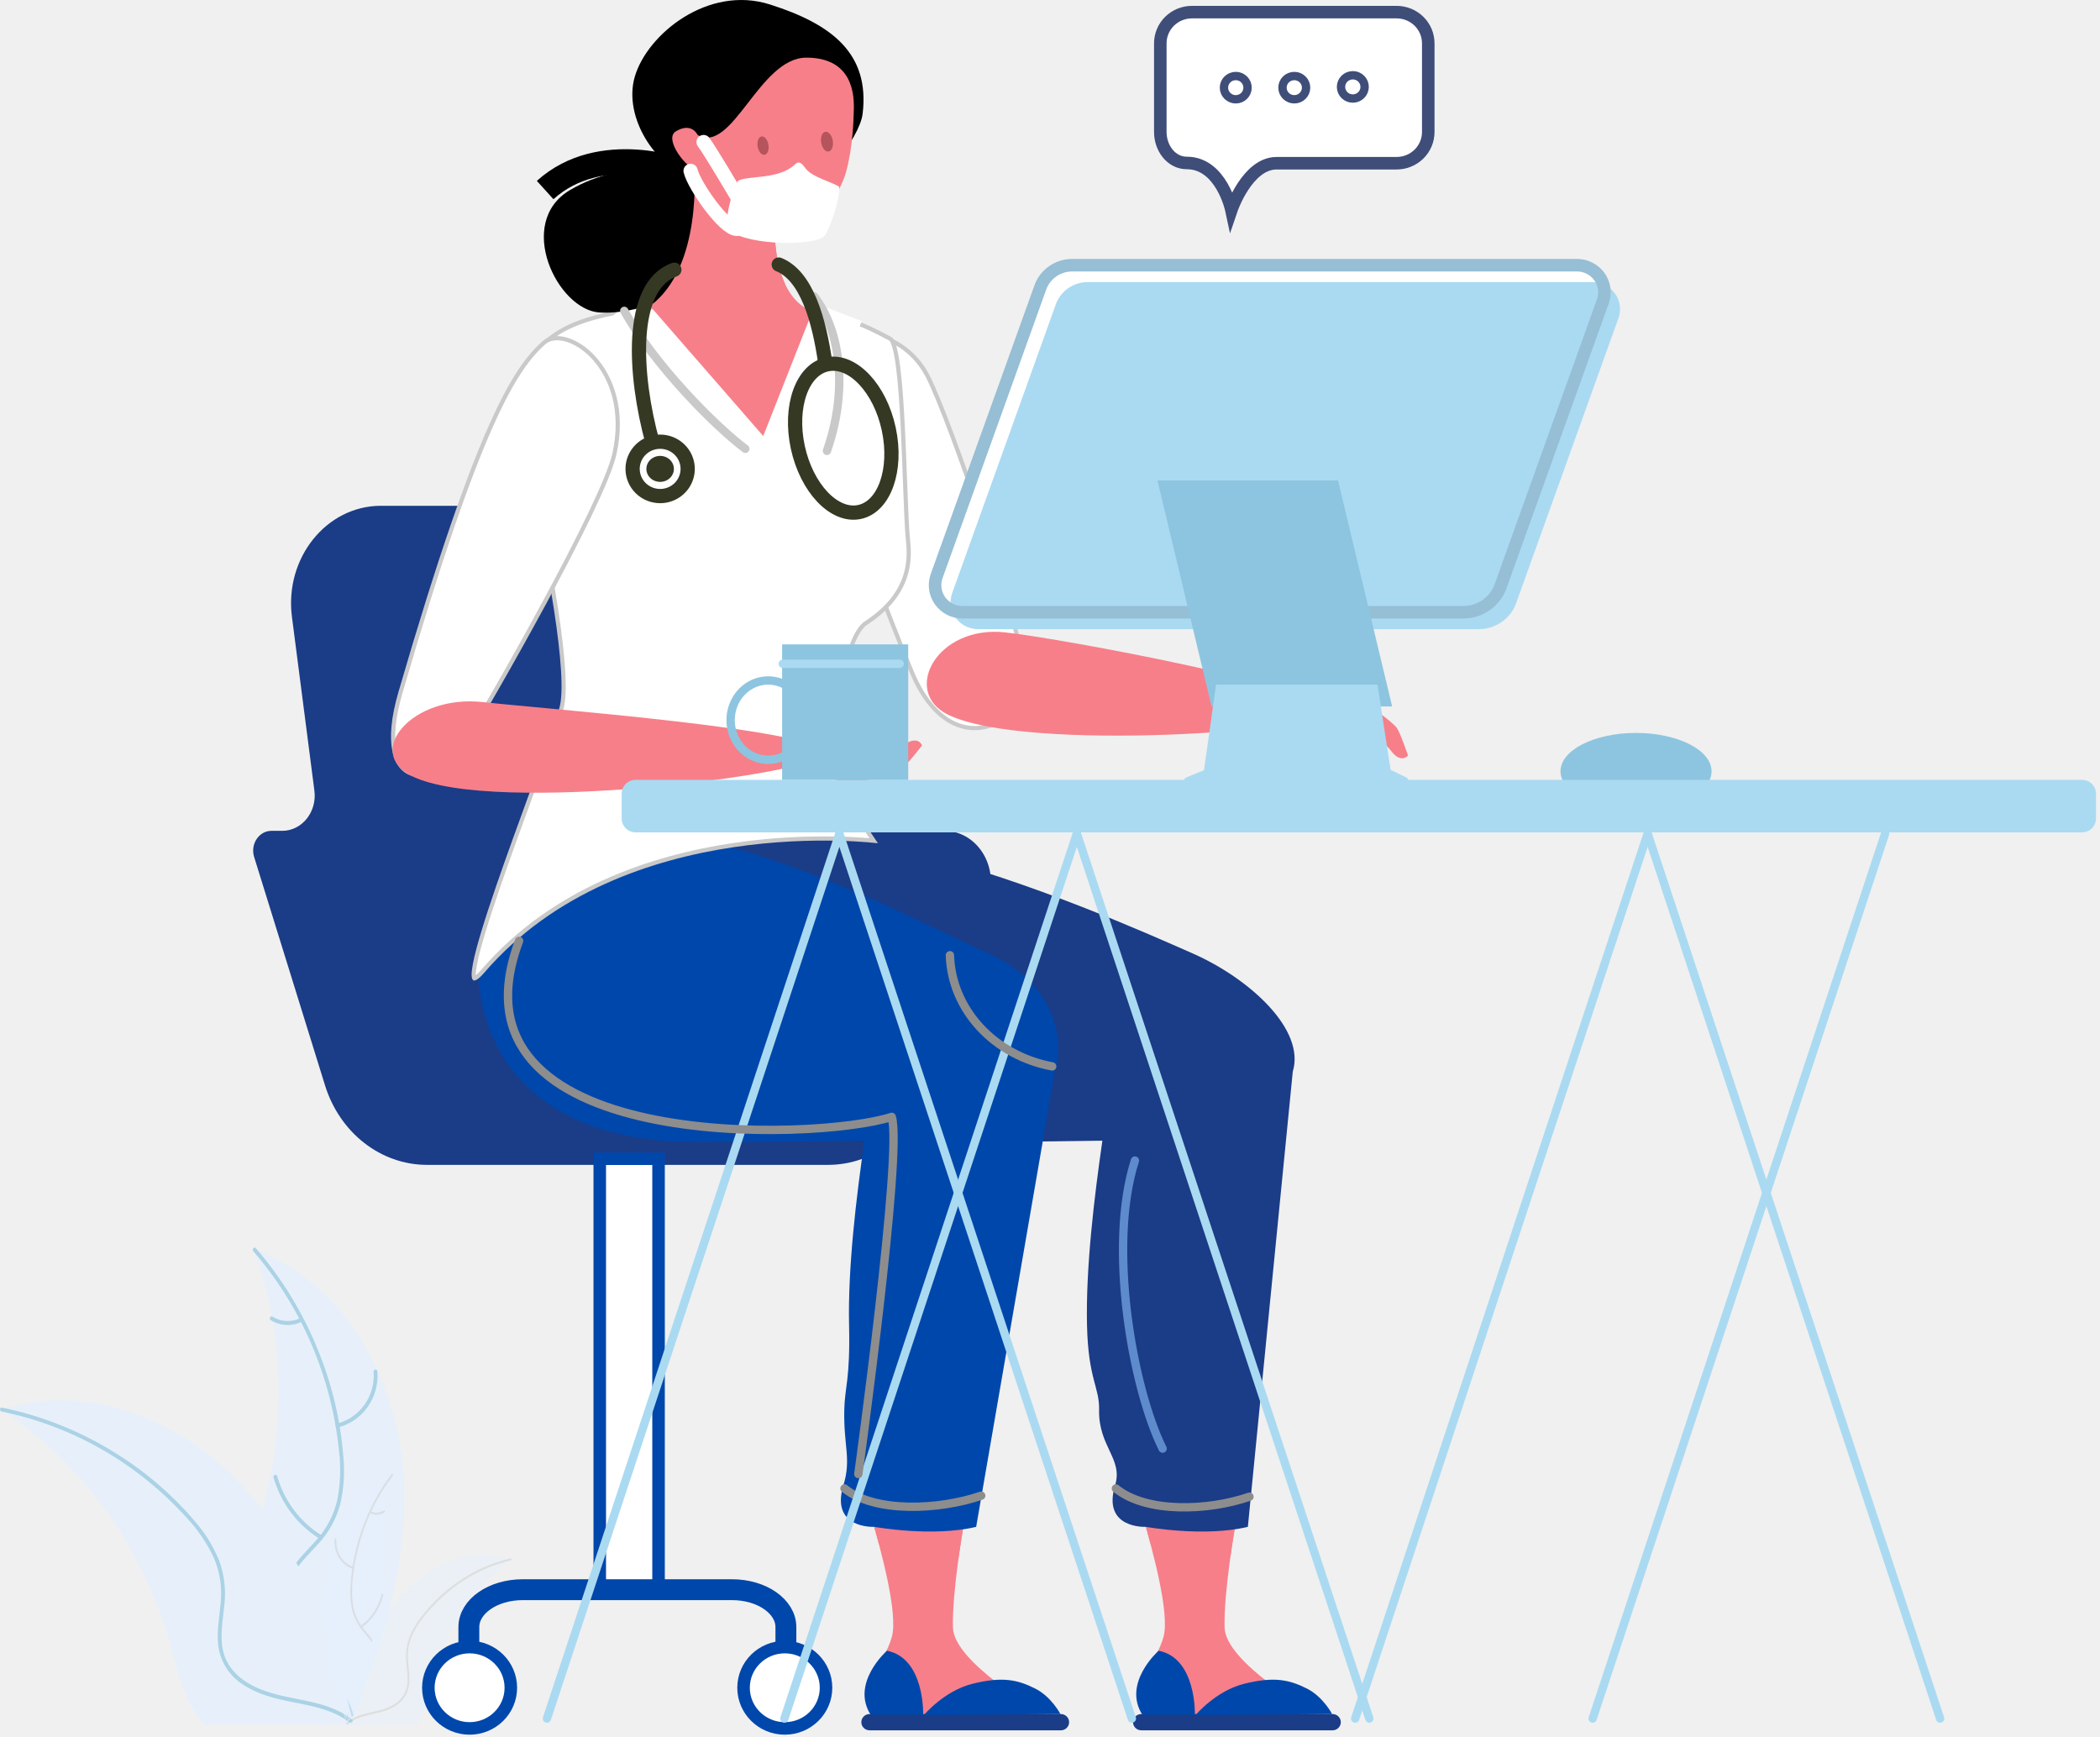
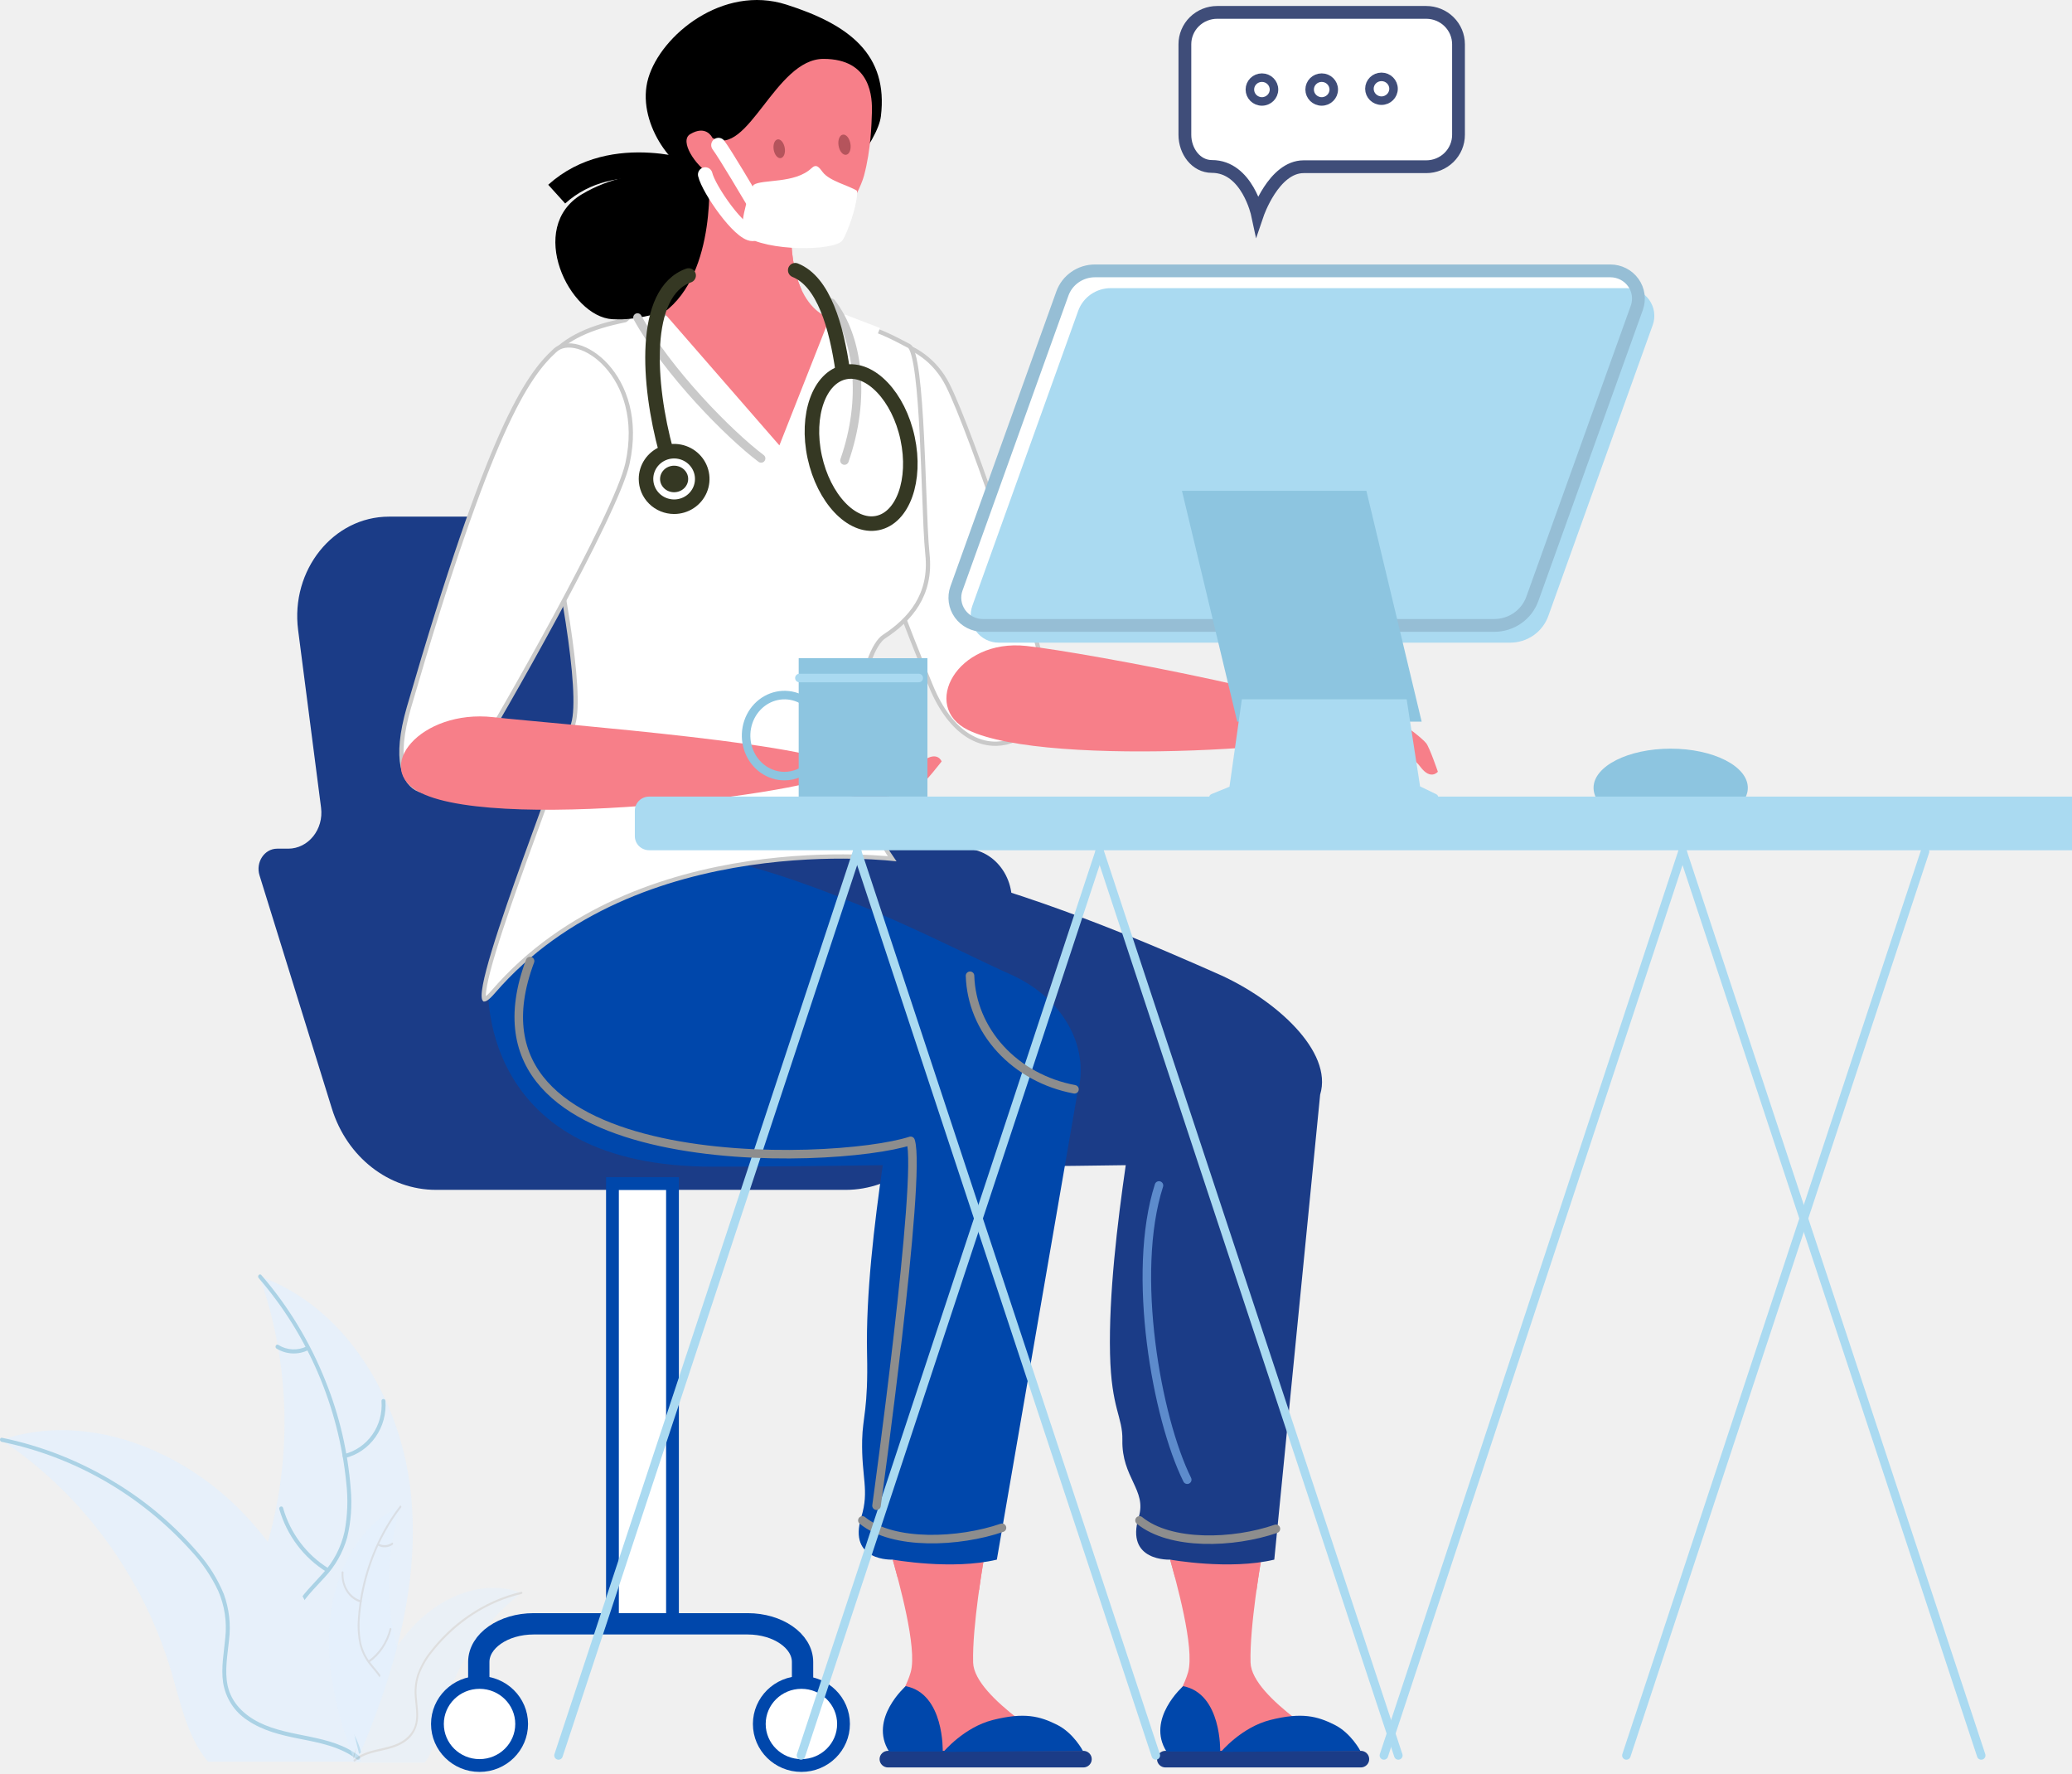
- <svg xmlns="http://www.w3.org/2000/svg" width="503" height="416" viewBox="0 0 503 416" fill="none">
+ <svg xmlns="http://www.w3.org/2000/svg" width="486" height="416" viewBox="0 0 486 416" fill="none">
  <g opacity="0.7">
    <path d="M96.227 348.947C93.637 327.463 80.729 306.295 60.867 299.304C68.7 321.417 68.699 345.675 60.862 367.787C57.81 376.304 53.556 385.448 56.427 394.031C58.213 399.372 62.583 403.458 67.467 406.013C72.352 408.568 77.773 409.786 83.127 410.979L84.18 411.878C92.678 392.083 98.817 370.432 96.227 348.947Z" fill="#E2F0FE" />
    <path d="M60.67 299.71C72.237 313.079 79.426 329.868 81.216 347.693C81.668 351.523 81.531 355.402 80.811 359.188C79.995 362.853 78.242 366.226 75.734 368.955C73.446 371.549 70.814 373.928 69.177 377.051C68.362 378.662 67.886 380.432 67.781 382.246C67.675 384.06 67.943 385.877 68.566 387.577C70.012 391.854 72.861 395.34 75.762 398.649C78.983 402.323 82.385 406.087 83.754 410.959C83.92 411.549 84.798 411.249 84.633 410.659C82.25 402.184 74.275 397.37 70.472 389.737C68.697 386.175 67.952 382.04 69.616 378.28C71.071 374.992 73.783 372.536 76.122 369.93C78.606 367.305 80.428 364.091 81.431 360.571C82.335 356.835 82.616 352.967 82.263 349.134C81.6 340.49 79.624 332.008 76.407 323.997C72.784 314.834 67.669 306.378 61.282 298.994C60.886 298.537 60.277 299.256 60.67 299.71Z" fill="#8DC5E0" />
    <path d="M80.967 341.918C83.825 341.202 86.344 339.461 88.073 337.007C89.802 334.552 90.629 331.544 90.406 328.518C90.359 327.906 89.434 327.953 89.482 328.566C89.694 331.383 88.924 334.185 87.309 336.467C85.695 338.75 83.342 340.361 80.677 341.012C80.098 341.154 80.391 342.059 80.967 341.918Z" fill="#8DC5E0" />
    <path d="M77.062 367.798C71.9 364.618 68.089 359.548 66.389 353.599C66.221 353.009 65.343 353.309 65.511 353.898C67.291 360.086 71.267 365.354 76.646 368.65C77.159 368.964 77.572 368.11 77.062 367.798Z" fill="#8DC5E0" />
    <path d="M71.926 315.739C70.876 316.254 69.719 316.492 68.558 316.431C67.397 316.37 66.269 316.013 65.275 315.391C64.766 315.071 64.353 315.925 64.859 316.243C65.96 316.925 67.206 317.318 68.489 317.388C69.771 317.458 71.051 317.203 72.216 316.645C72.33 316.602 72.424 316.516 72.479 316.404C72.533 316.292 72.545 316.163 72.51 316.043C72.471 315.923 72.388 315.824 72.279 315.767C72.169 315.71 72.043 315.7 71.926 315.739Z" fill="#8DC5E0" />
    <path d="M0.324 337.677C0.637 337.886 0.949 338.096 1.261 338.313C5.444 341.151 9.397 344.334 13.08 347.832C13.369 348.098 13.658 348.371 13.939 348.645C22.726 357.17 29.902 367.303 35.103 378.53C37.168 383 38.901 387.625 40.286 392.365C42.199 398.912 43.768 406.168 47.554 411.524C47.943 412.087 48.366 412.625 48.819 413.134H83.036C83.113 413.094 83.191 413.062 83.27 413.021L84.636 413.086C84.581 412.836 84.519 412.579 84.464 412.329C84.433 412.184 84.394 412.039 84.362 411.894C84.339 411.797 84.316 411.701 84.3 411.612C84.292 411.58 84.284 411.548 84.277 411.524C84.261 411.435 84.237 411.354 84.222 411.274C83.878 409.832 83.525 408.391 83.16 406.949C83.16 406.941 83.16 406.941 83.153 406.933C80.35 395.957 76.634 385.126 71.443 375.22C71.286 374.922 71.13 374.616 70.959 374.318C68.594 369.867 65.882 365.622 62.847 361.627C61.179 359.444 59.405 357.351 57.531 355.353C52.68 350.202 47.074 345.871 40.919 342.517C28.647 335.833 14.439 333.272 1.324 337.355C0.988 337.46 0.66 337.564 0.324 337.677Z" fill="#E2F0FE" />
    <path d="M0.401 338.125C17.44 341.616 32.979 350.556 44.811 363.676C47.407 366.453 49.562 369.636 51.197 373.106C52.684 376.539 53.253 380.321 52.844 384.058C52.531 387.55 51.818 391.084 52.333 394.594C52.623 396.387 53.276 398.096 54.251 399.609C55.225 401.123 56.499 402.407 57.989 403.378C61.639 405.895 65.949 406.909 70.197 407.749C74.913 408.682 79.826 409.575 83.763 412.614C84.239 412.982 84.765 412.197 84.289 411.829C77.441 406.542 68.263 407.651 60.771 403.919C57.275 402.177 54.267 399.338 53.401 395.303C52.644 391.774 53.376 388.128 53.723 384.595C54.173 380.956 53.753 377.258 52.499 373.825C51.041 370.28 49.008 367.018 46.488 364.176C40.914 357.687 34.386 352.141 27.142 347.744C18.901 342.677 9.881 339.102 0.472 337.173C-0.11 337.054 -0.177 338.007 0.401 338.125Z" fill="#8DC5E0" />
  </g>
  <g opacity="0.4">
    <path d="M77.406 379.495C78.62 368.164 84.672 356.998 93.985 353.311C90.312 364.974 90.313 377.77 93.987 389.433C95.418 393.925 97.412 398.748 96.066 403.275C95.229 406.092 93.18 408.248 90.89 409.595C88.6 410.943 86.058 411.585 83.548 412.215L83.054 412.689C79.07 402.248 76.192 390.827 77.406 379.495Z" fill="#E2F0FE" />
    <path d="M94.076 353.524C88.653 360.576 85.283 369.431 84.443 378.833C84.231 380.853 84.296 382.899 84.633 384.896C85.016 386.83 85.838 388.608 87.013 390.048C88.086 391.416 89.32 392.671 90.088 394.318C90.47 395.168 90.693 396.102 90.743 397.059C90.792 398.015 90.666 398.973 90.374 399.87C89.697 402.126 88.361 403.965 87 405.71C85.49 407.648 83.895 409.634 83.253 412.203C83.175 412.514 82.764 412.356 82.841 412.045C83.958 407.575 87.697 405.036 89.481 401.009C90.313 399.131 90.662 396.95 89.882 394.966C89.2 393.232 87.928 391.937 86.832 390.562C85.667 389.177 84.812 387.483 84.342 385.626C83.918 383.655 83.787 381.615 83.952 379.593C84.263 375.034 85.19 370.56 86.698 366.335C88.397 361.502 90.795 357.041 93.79 353.146C93.975 352.906 94.261 353.285 94.076 353.524Z" fill="#C4C4C4" />
    <path d="M84.56 375.787C83.22 375.409 82.039 374.491 81.228 373.197C80.418 371.902 80.03 370.315 80.134 368.719C80.156 368.397 80.59 368.421 80.568 368.744C80.468 370.23 80.829 371.708 81.586 372.912C82.343 374.116 83.446 374.966 84.696 375.309C84.967 375.384 84.83 375.861 84.56 375.787Z" fill="#C4C4C4" />
    <path d="M86.39 389.437C88.81 387.76 90.597 385.086 91.394 381.948C91.473 381.637 91.885 381.795 91.806 382.106C90.971 385.369 89.107 388.148 86.585 389.887C86.345 390.052 86.151 389.602 86.39 389.437Z" fill="#C4C4C4" />
    <path d="M88.799 361.979C89.291 362.25 89.834 362.376 90.379 362.344C90.923 362.311 91.452 362.123 91.918 361.795C92.156 361.626 92.35 362.077 92.113 362.245C91.597 362.604 91.012 362.811 90.411 362.848C89.809 362.885 89.209 362.751 88.663 362.457C88.61 362.434 88.566 362.388 88.54 362.329C88.514 362.27 88.509 362.202 88.525 362.139C88.544 362.076 88.583 362.023 88.634 361.993C88.685 361.964 88.745 361.958 88.799 361.979Z" fill="#C4C4C4" />
    <path d="M122.371 373.55C122.224 373.66 122.078 373.771 121.931 373.885C119.97 375.382 118.117 377.061 116.39 378.906C116.254 379.046 116.119 379.191 115.987 379.335C111.868 383.831 108.503 389.176 106.064 395.098C105.096 397.455 104.284 399.895 103.634 402.395C102.737 405.849 102.002 409.676 100.226 412.501C100.044 412.798 99.846 413.081 99.633 413.35H83.591C83.554 413.329 83.517 413.312 83.481 413.291L82.84 413.325C82.866 413.193 82.895 413.057 82.921 412.925C82.936 412.849 82.954 412.772 82.969 412.696C82.979 412.645 82.99 412.594 82.998 412.547C83.001 412.53 83.005 412.513 83.009 412.501C83.016 412.454 83.027 412.411 83.034 412.369C83.195 411.609 83.361 410.848 83.532 410.088C83.532 410.084 83.532 410.084 83.536 410.079C84.85 404.29 86.592 398.577 89.026 393.352C89.099 393.195 89.172 393.034 89.253 392.876C90.361 390.528 91.633 388.29 93.056 386.182C93.838 385.031 94.67 383.927 95.549 382.873C97.823 380.156 100.451 377.871 103.338 376.102C109.091 372.577 115.753 371.226 121.902 373.38C122.059 373.435 122.213 373.49 122.371 373.55Z" fill="#E2F0FE" />
    <path d="M122.334 373.787C114.346 375.628 107.06 380.343 101.512 387.264C100.295 388.729 99.285 390.407 98.518 392.238C97.821 394.049 97.554 396.043 97.746 398.014C97.893 399.856 98.227 401.72 97.985 403.572C97.85 404.517 97.543 405.419 97.086 406.217C96.629 407.015 96.032 407.693 95.334 408.205C93.622 409.532 91.602 410.067 89.61 410.51C87.398 411.003 85.095 411.473 83.249 413.076C83.026 413.27 82.779 412.856 83.002 412.662C86.213 409.874 90.516 410.459 94.029 408.49C95.668 407.571 97.079 406.074 97.485 403.945C97.84 402.084 97.497 400.161 97.334 398.298C97.123 396.378 97.32 394.428 97.907 392.617C98.591 390.747 99.544 389.026 100.726 387.528C103.339 384.105 106.4 381.18 109.797 378.86C113.66 376.188 117.889 374.302 122.301 373.285C122.574 373.222 122.606 373.724 122.334 373.787Z" fill="#C4C4C4" />
  </g>
  <path d="M60.871 205.274L77.852 259.991C81.382 271.369 91.212 279.032 102.277 279.032H198.349C209.414 279.032 219.245 271.369 222.777 259.991L236.741 214.986C239.176 207.143 233.798 199.02 226.171 199.02H215.414C210.347 199.02 206.053 194.981 205.346 189.526L199.067 141.253C197.571 129.726 188.48 121.156 177.754 121.156H91.242C78.168 121.156 68.111 133.7 69.926 147.752L75.307 189.4C75.962 194.483 72.326 199.02 67.595 199.02H64.999C62.026 199.02 59.918 202.202 60.871 205.274Z" fill="#1B3C87" />
  <path d="M143.655 277.562H157.737V380.799H143.655V277.562Z" fill="white" stroke="#0047AB" stroke-width="3" stroke-miterlimit="10" />
  <path d="M112.301 394.542V389.755C112.301 384.809 118.067 380.797 125.179 380.797H175.365C182.463 380.797 188.242 384.809 188.242 389.755V394.542" stroke="#0047AB" stroke-width="5" stroke-miterlimit="10" />
  <path d="M187.975 414.026C182.52 414.026 178.098 409.664 178.098 404.284C178.098 398.904 182.52 394.543 187.975 394.543C193.43 394.543 197.853 398.904 197.853 404.284C197.853 409.664 193.43 414.026 187.975 414.026Z" fill="white" stroke="#0047AB" stroke-width="3" stroke-miterlimit="10" />
  <path d="M112.479 414.026C107.024 414.026 102.602 409.664 102.602 404.284C102.602 398.904 107.024 394.543 112.479 394.543C117.934 394.543 122.356 398.904 122.356 404.284C122.356 409.664 117.934 414.026 112.479 414.026Z" fill="white" stroke="#0047AB" stroke-width="3" stroke-miterlimit="10" />
  <path d="M274.463 365.735C275.727 370.415 280.316 386.416 278.67 392.157C277.024 397.897 272.41 402.119 273.682 407.972C275.047 414.205 312.112 410.263 313.251 410.013C314.389 409.763 293.565 398.36 293.322 389.876C293.079 381.392 295.822 365.735 295.822 365.735H274.463Z" fill="#F77F89" />
  <path d="M319.181 414.479H273.36C272.27 414.479 271.386 413.608 271.386 412.533V412.53C271.386 411.455 272.27 410.583 273.36 410.583H319.181C320.271 410.583 321.154 411.455 321.154 412.53V412.533C321.154 413.608 320.271 414.479 319.181 414.479Z" fill="#1B3C87" />
  <path d="M286.366 410.835C286.366 410.835 291.181 405.046 297.965 403.344C305.402 401.478 309.008 402.472 313.019 404.472C316.904 406.408 319.077 410.587 319.077 410.587L286.366 410.835Z" fill="#0047AB" />
  <path d="M286.202 410.746C286.202 410.746 286.612 397.179 277.515 395.415C277.515 395.415 268.779 403.105 273.611 410.746H286.202Z" fill="#0047AB" />
  <path d="M274.463 365.735H295.82C295.82 365.735 295.293 368.746 294.728 372.838C286.958 373.56 278.973 371.018 275.569 369.747C275.118 368.072 274.736 366.675 274.463 365.735Z" fill="#F77F89" />
  <path d="M224.19 273.594C235.989 273.575 248.086 273.478 264.048 273.241C262.091 286.795 260.054 303.636 260.365 317.449C260.66 330.464 263.368 332.22 263.259 337.702C263.074 346.514 269.028 349.435 267.103 355.741C263.865 366.296 274.474 365.744 274.474 365.744C274.474 365.744 288.362 368.267 298.891 365.744L309.648 256.698C312.741 246.564 299.17 234.351 285.768 228.428C262.697 218.237 175.156 179.274 163.687 214.89C160.646 224.365 170.436 273.685 224.19 273.594Z" fill="#1B3C87" />
  <path d="M209.398 365.735C210.662 370.415 215.249 386.416 213.605 392.157C211.962 397.897 207.345 402.119 208.615 407.972C209.98 414.205 247.045 410.263 248.183 410.013C249.322 409.763 228.5 398.36 228.254 389.876C228.009 381.392 230.752 365.735 230.752 365.735H209.398Z" fill="#F77F89" />
  <path d="M254.103 414.48H208.282C207.192 414.48 206.309 413.609 206.309 412.534V412.531C206.309 411.456 207.192 410.584 208.282 410.584H254.103C255.193 410.584 256.077 411.456 256.077 412.531V412.534C256.077 413.609 255.193 414.48 254.103 414.48Z" fill="#1B3C87" />
  <path d="M221.288 410.836C221.288 410.836 226.106 405.047 232.89 403.345C240.324 401.479 243.933 402.473 247.944 404.473C251.828 406.409 254.001 410.588 254.001 410.588L221.288 410.836Z" fill="#0047AB" />
  <path d="M221.124 410.747C221.124 410.747 221.536 397.18 212.44 395.416C212.44 395.416 203.704 403.106 208.536 410.747H221.124Z" fill="#0047AB" />
  <path d="M209.398 365.735H230.744C230.744 365.735 230.215 368.746 229.652 372.838C221.88 373.56 213.894 371.018 210.49 369.747C210.034 368.072 209.652 366.675 209.398 365.735Z" fill="#F77F89" />
  <path d="M167.198 273.593C178.997 273.575 191.093 273.478 207.056 273.241C205.098 286.795 203.062 303.636 203.373 317.448C203.668 330.464 202.341 332.219 202.224 337.701C202.038 346.514 203.952 349.435 202.027 355.741C198.789 366.295 209.398 365.743 209.398 365.743C209.398 365.743 223.286 368.266 233.815 365.743L252.652 256.698C255.743 246.564 250.258 234.351 236.857 228.427C213.783 218.236 129.125 170.49 115.18 224.057C112.687 233.675 113.441 273.685 167.198 273.593Z" fill="#0047AB" />
  <path d="M235.026 358.273C225.025 361.725 209.525 362.465 202.274 356.547" stroke="#8D8D8D" stroke-width="2" stroke-linecap="round" />
  <path d="M299.279 358.519C289.278 361.972 274.528 362.465 267.277 356.547" stroke="#8D8D8D" stroke-width="2" stroke-linecap="round" />
  <path d="M201.042 84.436L201.042 84.436C200.856 85.585 200.587 86.653 200.308 87.764C199.46 91.134 198.513 94.898 199.47 102.489C200.746 112.608 205.417 129.453 218.319 160.799L217.857 160.99L218.319 160.799C220.74 166.682 223.76 170.34 226.866 172.36C229.965 174.376 233.179 174.782 236.048 174.117C241.829 172.778 246.228 167.102 245.531 161.278C245.171 158.27 243.894 153.03 242.079 146.658C240.267 140.298 237.929 132.842 235.462 125.416C230.523 110.552 225.081 95.862 222.313 90.337L222.313 90.337C219.362 84.446 214.248 81.219 209.753 80.374C207.502 79.951 205.44 80.13 203.89 80.834C202.356 81.53 201.317 82.737 201.042 84.436Z" fill="white" stroke="#C9C9C9" />
  <path d="M227.049 171.178C245.733 180.367 318.543 175.047 318.753 170.432C318.996 165.047 254.472 152.958 240.734 151.477C224.346 149.711 215.91 165.702 227.049 171.178Z" fill="#F77F89" />
  <path d="M305.894 167.454C306.361 165.801 319.348 166.025 323.609 167.185C327.871 168.346 333.71 173.222 334.529 174.296C335.348 175.37 337.259 180.976 337.259 180.976C337.259 180.976 335.588 183.06 333.189 179.859C330.789 176.657 324.685 173.267 323.213 174.239C319.907 176.423 327.521 178.055 328.441 179.355C329.361 180.656 328.963 181.509 328.963 181.509C328.963 181.509 321.068 179.956 319.842 179.872C318.616 179.789 314.466 178.106 312.034 176.165C309.601 174.223 305.206 169.891 305.894 167.454Z" fill="#F77F89" />
  <path d="M115.693 232.583L115.693 232.583C132.518 213.091 156.214 205.332 175.653 202.437C185.377 200.989 194.052 200.755 200.296 200.884C203.418 200.948 205.934 201.103 207.671 201.241C208.308 201.292 208.84 201.341 209.259 201.383C203.76 193.432 201.764 185.578 201.679 171.546C201.635 164.252 202.55 159.035 203.714 155.479C204.296 153.701 204.942 152.334 205.564 151.328C206.181 150.332 206.794 149.662 207.325 149.315L207.325 149.315C210.4 147.31 213.208 144.854 215.119 141.713C217.024 138.581 218.053 134.742 217.532 129.931C217.204 126.896 216.994 121.248 216.756 114.842C216.607 110.827 216.447 106.514 216.239 102.361C215.969 96.955 215.619 91.811 215.112 87.902C214.857 85.946 214.566 84.317 214.231 83.126C214.063 82.529 213.889 82.06 213.712 81.721C213.528 81.368 213.375 81.219 213.283 81.17C209.623 79.232 206.864 77.819 203.046 76.626C199.22 75.432 194.314 74.454 186.37 73.416L186.37 73.416C181.374 72.761 160.142 71.7 143.751 75.735L143.75 75.735C136.419 77.538 130.734 80.505 127.523 85.832C124.309 91.163 123.5 98.98 126.217 110.655C128.918 122.23 131.535 135.128 133.199 146.054C134.032 151.516 134.627 156.493 134.875 160.569C135.122 164.622 135.031 167.854 134.448 169.781C133.162 174.034 130.346 181.753 127.185 190.421C124.582 197.556 121.745 205.333 119.333 212.35C116.654 220.147 114.502 226.995 113.748 231.036C113.56 232.045 113.463 232.857 113.462 233.453C113.462 233.752 113.486 233.978 113.525 234.14C113.56 234.286 113.6 234.346 113.615 234.364C113.62 234.364 113.626 234.364 113.634 234.363C113.695 234.356 113.818 234.318 114.018 234.191C114.415 233.937 114.967 233.425 115.693 232.583Z" fill="white" stroke="#C9C9C9" />
  <path d="M148.054 74.56L185.665 118.431L202.267 75.33" stroke="white" stroke-width="8.88" stroke-miterlimit="10" />
  <path d="M130.217 82.147L130.216 82.147C123.512 88.268 114.836 100.821 95.915 165.901C94.133 172.032 93.832 176.528 94.439 179.658C95.043 182.774 96.533 184.502 98.341 185.221C100.173 185.949 102.451 185.69 104.703 184.573C106.949 183.459 109.12 181.512 110.696 178.961C113.933 173.721 122.397 159.155 130.386 144.383C134.38 136.997 138.252 129.565 141.291 123.225C144.339 116.866 146.525 111.656 147.177 108.69C149.464 98.284 146.476 90.397 142.273 85.757C140.166 83.431 137.763 81.93 135.573 81.32C133.379 80.709 131.467 81.004 130.217 82.147Z" fill="white" stroke="#C9C9C9" />
  <path d="M98.7 185.929C118.083 195.547 197.294 185.253 197.527 180.461C197.8 174.858 129.953 169.774 115.686 168.18C98.673 166.282 87.149 180.208 98.7 185.929Z" fill="#F77F89" />
  <path d="M186.735 181.415C186.637 183.13 199.006 187.04 203.423 187.282C207.841 187.525 214.958 184.77 216.088 184.016C217.218 183.262 220.863 178.559 220.863 178.559C220.863 178.559 219.959 176.057 216.645 178.327C213.331 180.597 206.443 181.87 205.367 180.481C202.951 177.363 210.688 178.236 211.988 177.293C213.287 176.351 213.181 175.408 213.181 175.408C213.181 175.408 205.201 174.374 204.013 174.062C202.826 173.75 198.348 174.033 195.411 175.096C192.473 176.16 186.877 178.89 186.735 181.415Z" fill="#F77F89" />
  <path d="M164.225 41.443C157.755 40.185 149.09 28.414 152.06 18.323C155.031 8.231 169.554 -3.653 184.411 1.067C199.268 5.786 208.383 12.827 206.617 27.278C205.214 38.767 168.755 76.281 143.63 74.856C133.529 74.286 123.341 53.338 136.532 45.525C149.724 37.711 164.225 41.443 164.225 41.443Z" fill="black" />
  <path d="M130.576 45.524C143.92 33.454 163.854 41.076 163.854 41.076" stroke="black" stroke-width="5.92" stroke-miterlimit="10" />
  <path d="M166.263 40.199C166.263 40.199 168.384 63.995 155.689 73.295L182.812 104.447L194.633 74.483C194.633 74.483 181.392 72.059 186.855 40.199H166.263Z" fill="#F77F89" />
  <path d="M166.393 44.802C166.437 45.233 166.467 45.491 166.467 45.491C166.467 49.869 175.512 66.646 188.053 68.041C185.779 63.194 184.354 54.788 186.857 40.185H166.262C166.262 40.185 166.423 41.991 166.393 44.802Z" fill="#F77F89" />
  <path d="M166.356 40.7C166.381 40.93 166.397 41.06 166.397 41.06C166.011 44.16 179.294 56.546 189.781 57.684C194.49 58.195 201.495 45.526 202.648 41.234C204.327 34.979 204.42 28.808 204.505 26.562C204.642 22.923 204.395 13.809 193.145 13.809C181.824 13.809 175.458 37.043 167.111 32.347C166.957 32.025 165.528 29.294 161.897 31.455C159.219 33.056 163.267 38.961 166.356 40.7Z" fill="#F77F89" />
  <path d="M230.563 147.033H350.485C352.445 147.033 354.357 146.433 355.958 145.317C357.558 144.201 358.769 142.623 359.423 140.8L383.925 72.549C384.277 71.57 384.385 70.522 384.241 69.493C384.097 68.464 383.704 67.485 383.096 66.637C382.489 65.788 381.683 65.097 380.748 64.619C379.813 64.141 378.775 63.892 377.722 63.893H256.818C255.144 63.892 253.512 64.404 252.145 65.357C250.779 66.309 249.745 67.657 249.188 69.213L224.344 138.374C223.992 139.355 223.884 140.404 224.029 141.435C224.174 142.465 224.568 143.445 225.178 144.294C225.787 145.143 226.595 145.835 227.532 146.311C228.469 146.788 229.509 147.036 230.563 147.033Z" fill="white" />
  <path d="M234.292 150.711H354.216C356.177 150.711 358.088 150.112 359.689 148.996C361.29 147.881 362.5 146.303 363.155 144.481L387.656 76.229C388.008 75.25 388.116 74.202 387.972 73.173C387.828 72.144 387.435 71.163 386.827 70.315C386.219 69.467 385.414 68.775 384.478 68.297C383.543 67.819 382.505 67.57 381.451 67.57H260.541C258.866 67.569 257.231 68.08 255.862 69.032C254.493 69.985 253.457 71.333 252.897 72.891L228.071 142.055C227.718 143.035 227.61 144.085 227.755 145.115C227.9 146.146 228.295 147.126 228.904 147.975C229.514 148.824 230.322 149.515 231.26 149.991C232.198 150.468 233.238 150.714 234.292 150.711Z" fill="#AADAF1" />
  <path d="M230.563 146.664H350.485C352.445 146.664 354.357 146.065 355.957 144.95C357.558 143.834 358.769 142.256 359.423 140.434L383.925 72.182C384.276 71.203 384.384 70.155 384.24 69.126C384.096 68.097 383.704 67.118 383.096 66.269C382.488 65.421 381.683 64.729 380.748 64.251C379.813 63.773 378.775 63.524 377.722 63.523H256.818C255.144 63.523 253.512 64.035 252.145 64.988C250.779 65.941 249.745 67.288 249.187 68.844L224.344 138.005C223.992 138.986 223.884 140.035 224.029 141.065C224.174 142.096 224.568 143.076 225.177 143.925C225.787 144.774 226.594 145.466 227.532 145.942C228.469 146.419 229.509 146.667 230.563 146.664V146.664Z" stroke="#96BED5" stroke-width="3" stroke-miterlimit="10" />
  <path d="M293.119 165.526H328.767L317.577 118.798H281.925L293.119 165.526Z" fill="#8DC5E0" stroke="#8DC5E0" stroke-width="7.4" stroke-miterlimit="10" />
  <path d="M284.26 39.036C280.509 39.036 277.921 35.425 277.921 31.629V10.377C277.92 9.396 278.116 8.424 278.496 7.518C278.877 6.611 279.434 5.788 280.138 5.094C280.841 4.4 281.676 3.85 282.595 3.474C283.514 3.099 284.499 2.905 285.494 2.905H334.525C335.52 2.905 336.505 3.098 337.424 3.473C338.344 3.849 339.179 4.399 339.882 5.093C340.586 5.787 341.144 6.611 341.525 7.517C341.905 8.424 342.101 9.396 342.101 10.377V31.629C342.101 32.61 341.905 33.581 341.524 34.487C341.143 35.394 340.585 36.217 339.882 36.911C339.178 37.605 338.343 38.154 337.424 38.53C336.505 38.905 335.52 39.098 334.525 39.097H305.778C298.74 39.097 294.948 50.263 294.948 50.263C294.948 50.263 292.551 39.036 284.26 39.036Z" fill="white" stroke="#3F4D79" stroke-width="3" stroke-miterlimit="10" />
  <path d="M324.034 23.605C322.471 23.605 321.205 22.356 321.205 20.816C321.205 19.275 322.471 18.026 324.034 18.026C325.596 18.026 326.862 19.275 326.862 20.816C326.862 22.356 325.596 23.605 324.034 23.605Z" fill="white" stroke="#3F4D79" stroke-width="2" stroke-miterlimit="10" />
  <path d="M310.012 23.788C308.45 23.788 307.183 22.539 307.183 20.998C307.183 19.458 308.45 18.209 310.012 18.209C311.574 18.209 312.84 19.458 312.84 20.998C312.84 22.539 311.574 23.788 310.012 23.788Z" fill="white" stroke="#3F4D79" stroke-width="2" stroke-miterlimit="10" />
  <path d="M295.993 23.788C294.431 23.788 293.165 22.539 293.165 20.998C293.165 19.458 294.431 18.209 295.993 18.209C297.555 18.209 298.821 19.458 298.821 20.998C298.821 22.539 297.555 23.788 295.993 23.788Z" fill="white" stroke="#3F4D79" stroke-width="2" stroke-miterlimit="10" />
  <path fill-rule="evenodd" clip-rule="evenodd" d="M174.48 55.176C173.36 53.63 174.98 46.578 176.746 43.348C178.876 41.976 186.431 43.118 190.326 39.456C191.471 38.362 192.086 39.171 192.976 40.368C194.541 42.468 199.247 43.555 201.007 44.742C201.267 47.803 198.697 54.81 197.587 56.379C195.846 58.866 179.941 59.09 174.48 55.176Z" fill="white" />
  <path d="M177.024 47.836C175.767 45.746 170.275 36.397 168.523 34.027" stroke="white" stroke-width="3.41" stroke-linecap="round" stroke-linejoin="round" />
  <path d="M176.524 54.837C173.479 54.837 166.239 44.423 165.414 40.931" stroke="white" stroke-width="3.41" stroke-linecap="round" stroke-linejoin="round" />
  <path fill-rule="evenodd" clip-rule="evenodd" d="M409.961 184.753C409.961 179.674 401.859 175.566 391.87 175.566C381.881 175.566 373.778 179.674 373.778 184.753C373.778 189.832 381.881 193.932 391.87 193.932C401.859 193.932 409.961 189.839 409.961 184.753Z" fill="#8DC5E0" />
  <path fill-rule="evenodd" clip-rule="evenodd" d="M498.693 186.807H152.251C151.364 186.807 150.512 187.154 149.885 187.774C149.257 188.393 148.904 189.232 148.904 190.108V196.083C148.904 196.958 149.257 197.798 149.885 198.417C150.512 199.036 151.364 199.384 152.251 199.384H498.693C499.581 199.384 500.432 199.036 501.06 198.417C501.687 197.798 502.04 196.958 502.04 196.083V190.108C502.04 189.232 501.687 188.393 501.06 187.774C500.432 187.154 499.581 186.807 498.693 186.807Z" fill="#AADAF1" />
  <path d="M394.649 199.683L464.705 411.659" stroke="#AADAF1" stroke-width="2" stroke-linecap="round" stroke-linejoin="round" />
  <path d="M394.649 199.683L324.601 411.659" stroke="#AADAF1" stroke-width="2" stroke-linecap="round" stroke-linejoin="round" />
  <path d="M451.529 199.683L381.481 411.659" stroke="#AADAF1" stroke-width="2" stroke-linecap="round" stroke-linejoin="round" />
  <path d="M257.93 199.683L327.986 411.659" stroke="#AADAF1" stroke-width="2" stroke-linecap="round" stroke-linejoin="round" />
  <path d="M201.05 199.683L271.106 411.659" stroke="#AADAF1" stroke-width="2" stroke-linecap="round" stroke-linejoin="round" />
  <path d="M201.051 199.683L131.002 411.659" stroke="#AADAF1" stroke-width="2" stroke-linecap="round" stroke-linejoin="round" />
  <path fill-rule="evenodd" clip-rule="evenodd" d="M217.537 154.355H187.336V186.807H217.537V154.355Z" fill="#8DC5E0" />
  <path d="M284.152 186.219L288.384 184.496L291.286 163.989H329.94L333.087 184.413L336.872 186.243C337.053 186.33 337.199 186.474 337.284 186.652C337.37 186.829 337.392 187.029 337.345 187.22C337.299 187.41 337.187 187.58 337.028 187.701C336.869 187.823 336.673 187.889 336.47 187.889H284.501C284.294 187.889 284.092 187.82 283.932 187.693C283.771 187.565 283.661 187.389 283.62 187.192C283.579 186.995 283.609 186.791 283.706 186.614C283.804 186.436 283.961 186.297 284.152 186.219Z" fill="#AADAF1" />
  <path d="M257.93 199.683L187.881 411.659" stroke="#AADAF1" stroke-width="2" stroke-linecap="round" stroke-linejoin="round" />
  <path d="M149.523 74.466C156.648 87.299 171.083 101.925 178.524 107.507" stroke="#C9C9C9" stroke-width="2" stroke-linecap="round" stroke-linejoin="round" />
  <path d="M195.025 71.014C201.451 79.372 203.107 93.576 198.073 108" stroke="#C9C9C9" stroke-width="2" stroke-linecap="round" stroke-linejoin="round" />
  <path d="M151.524 112.319C151.524 111.031 151.911 109.772 152.636 108.701C153.361 107.63 154.392 106.795 155.597 106.303C156.803 105.81 158.129 105.681 159.409 105.933C160.689 106.185 161.864 106.806 162.786 107.717C163.708 108.628 164.336 109.789 164.59 111.052C164.844 112.316 164.712 113.625 164.212 114.815C163.712 116.005 162.866 117.021 161.78 117.736C160.695 118.451 159.419 118.832 158.114 118.83C156.366 118.829 154.69 118.142 153.454 116.921C152.218 115.7 151.524 114.045 151.524 112.319V112.319Z" stroke="#353823" stroke-width="3.41" stroke-linecap="round" stroke-linejoin="round" />
  <path fill-rule="evenodd" clip-rule="evenodd" d="M154.821 112.319C154.821 111.703 155.015 111.101 155.377 110.589C155.74 110.077 156.255 109.678 156.857 109.442C157.46 109.206 158.123 109.145 158.763 109.265C159.402 109.385 159.99 109.682 160.451 110.117C160.913 110.553 161.227 111.108 161.354 111.712C161.481 112.316 161.416 112.942 161.166 113.511C160.917 114.08 160.494 114.566 159.952 114.909C159.409 115.251 158.772 115.433 158.119 115.433C157.245 115.433 156.406 115.105 155.787 114.521C155.169 113.937 154.821 113.145 154.821 112.319Z" fill="#353823" />
  <path d="M156.248 105.807C151.97 90.165 150.481 68.525 161.524 64.602" stroke="#353823" stroke-width="3.41" stroke-linecap="round" stroke-linejoin="round" />
  <path d="M186.525 63.369C193.194 66.034 196.206 76.598 197.696 87.122" stroke="#353823" stroke-width="3.41" stroke-linecap="round" stroke-linejoin="round" />
  <path d="M191.09 107.131C188.985 97.354 192.16 88.481 198.182 87.261C204.203 86.04 210.795 93.014 212.883 102.791C214.97 112.568 211.813 121.441 205.791 122.656C199.77 123.871 193.195 116.891 191.09 107.131Z" stroke="#353823" stroke-width="3.41" stroke-linecap="round" stroke-linejoin="round" />
  <path fill-rule="evenodd" clip-rule="evenodd" d="M199.47 33.708C199.25 32.406 198.47 31.445 197.69 31.573C196.91 31.701 196.48 32.855 196.69 34.157C196.9 35.459 197.69 36.421 198.47 36.297C199.25 36.174 199.685 35.015 199.47 33.708Z" fill="#B5545C" />
  <path fill-rule="evenodd" clip-rule="evenodd" d="M184.064 34.684C183.859 33.466 183.119 32.569 182.404 32.687C181.689 32.806 181.274 33.886 181.474 35.104C181.674 36.322 182.424 37.214 183.139 37.076C183.854 36.938 184.269 35.903 184.064 34.684Z" fill="#B5545C" />
  <path d="M252.028 255.45C245.249 254.179 239.14 250.857 234.693 246.023C230.245 241.189 227.72 235.127 227.526 228.82" stroke="#8D8D8D" stroke-width="2" stroke-linecap="round" stroke-linejoin="round" />
  <path d="M124.337 225.368C105.14 276.461 195.584 273.384 213.591 267.532C216.284 275.748 205.591 353.093 205.591 353.093" stroke="#8D8D8D" stroke-width="2" stroke-linecap="round" stroke-linejoin="round" />
  <path d="M271.844 278C265.209 298.653 271.334 332.605 278.476 347" stroke="#5D8BCC" stroke-width="2" stroke-linecap="round" />
  <path d="M193 172.5C193 170.621 192.472 168.784 191.483 167.222C190.494 165.66 189.089 164.442 187.444 163.723C185.8 163.004 183.99 162.816 182.244 163.183C180.498 163.549 178.895 164.454 177.636 165.782C176.377 167.111 175.52 168.804 175.173 170.647C174.826 172.489 175.004 174.4 175.685 176.136C176.366 177.871 177.52 179.355 179 180.399C180.48 181.443 182.22 182 184 182C186.387 182 188.676 180.999 190.364 179.218C192.052 177.436 193 175.02 193 172.5V172.5Z" stroke="#8DC5E0" stroke-width="2" stroke-linecap="round" stroke-linejoin="round" />
  <path d="M215.5 159L187.5 159" stroke="#AADAF1" stroke-width="2" stroke-linecap="round" stroke-linejoin="round" />
</svg>
